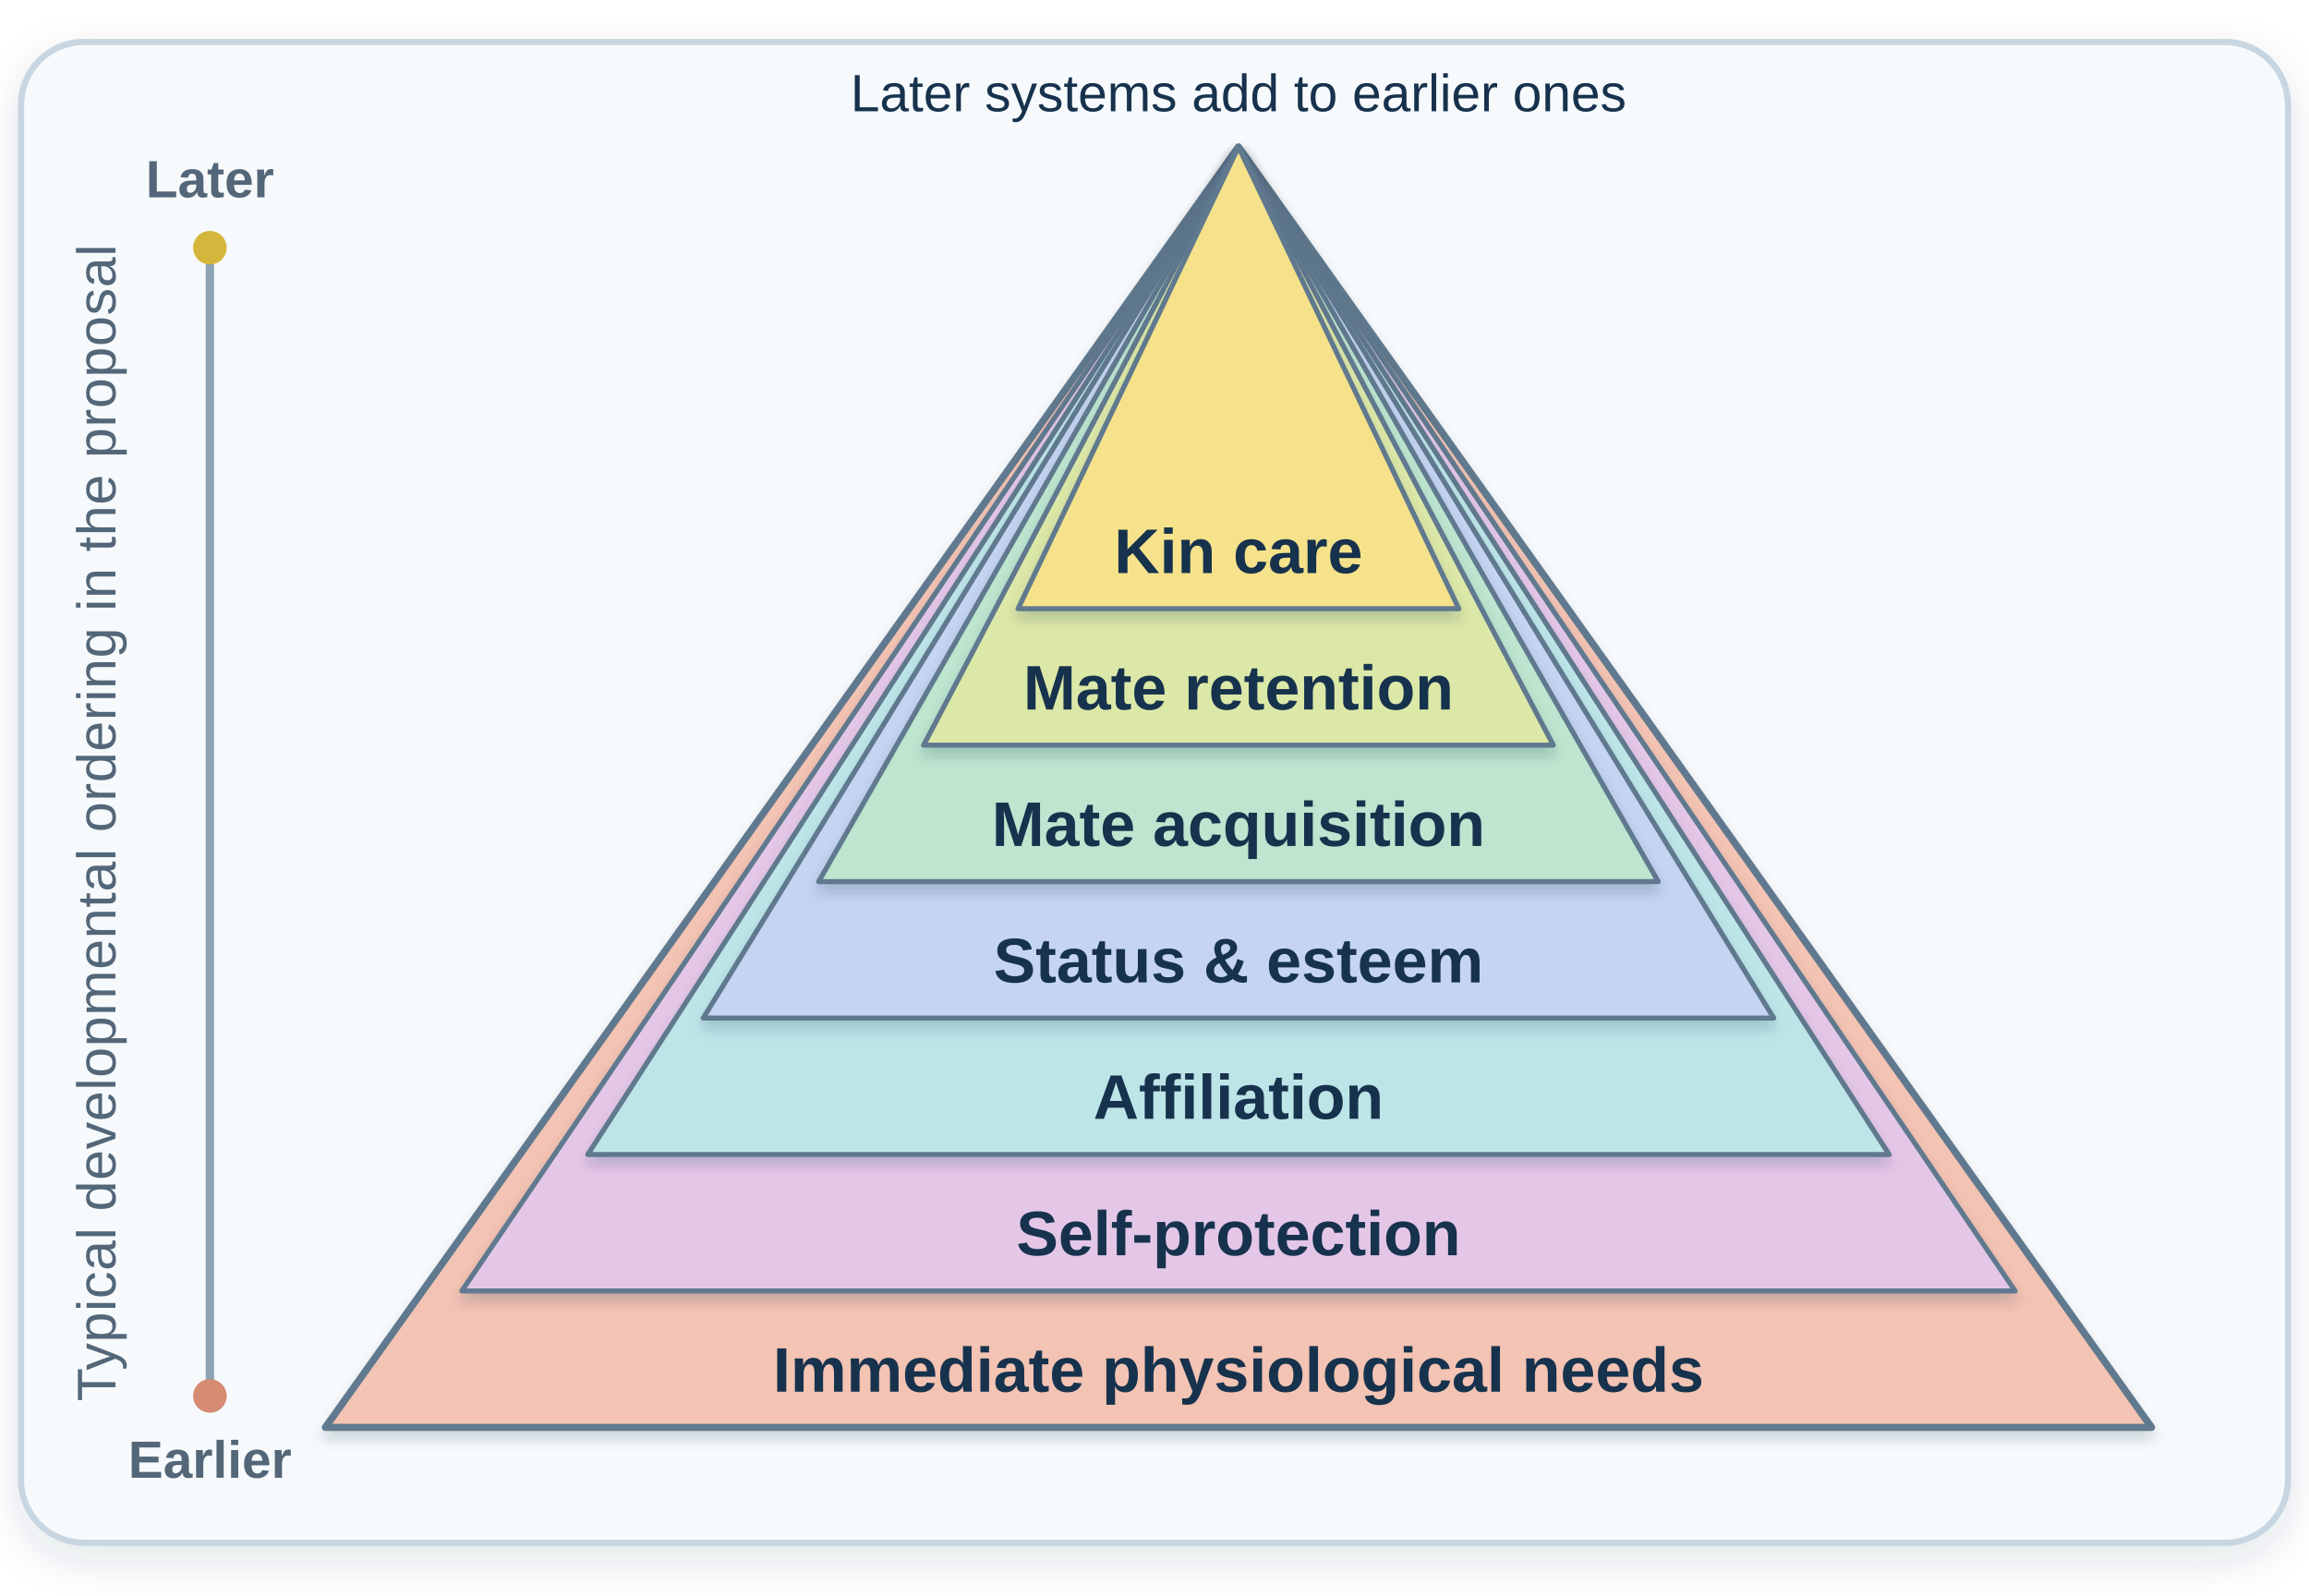
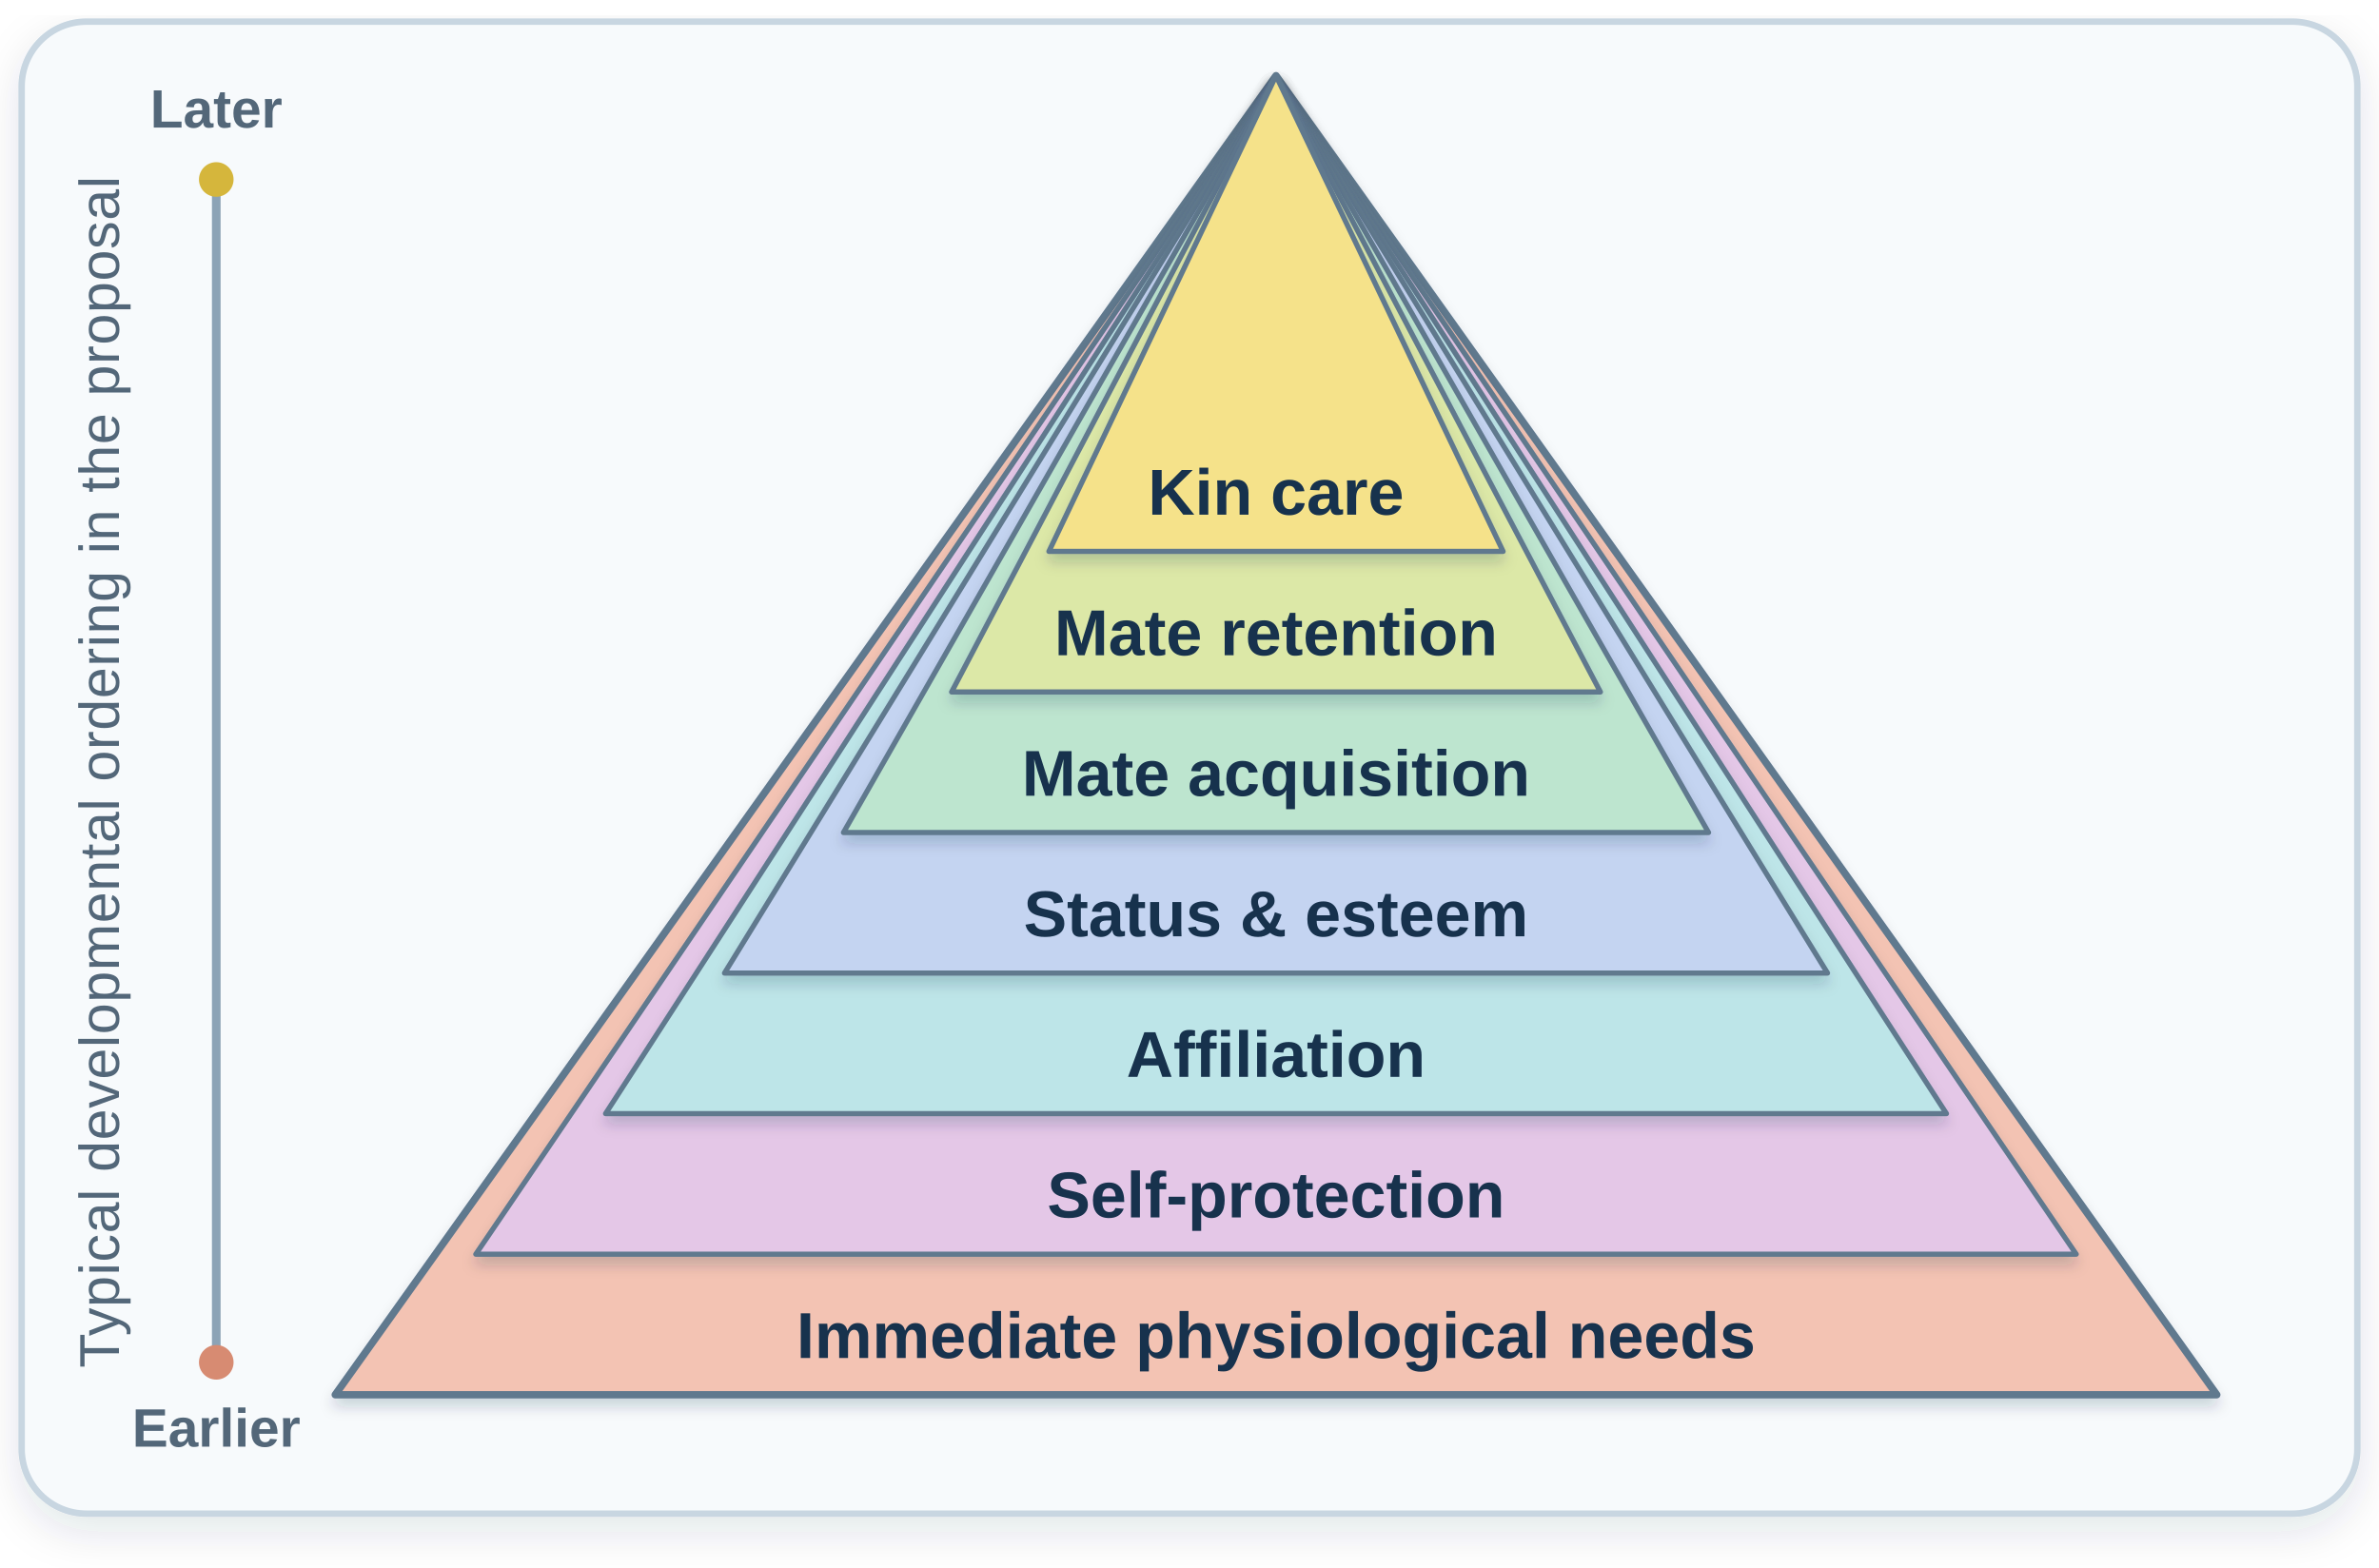
- <svg xmlns="http://www.w3.org/2000/svg" width="1100" height="760" viewBox="150 120 1100 760" role="img" aria-labelledby="title desc">
+ <svg xmlns="http://www.w3.org/2000/svg" width="1100" height="725" viewBox="150 155 1100 725" role="img" aria-labelledby="title desc" data-text-review="2026-09-14">
  <defs>
    <filter id="card-shadow" x="-8%" y="-8%" width="116%" height="122%">
      <feDropShadow dx="0" dy="7" stdDeviation="10" flood-color="#17324d" flood-opacity="0.12" />
    </filter>
    <filter id="sheet-shadow" x="-8%" y="-8%" width="116%" height="120%">
      <feDropShadow dx="0" dy="4" stdDeviation="3" flood-color="#17324d" flood-opacity="0.18" />
    </filter>
    <style>
      .figure-title { font: 700 44px Arial, Helvetica, sans-serif; fill: #17324d; }
      .figure-subtitle { font: 28px Arial, Helvetica, sans-serif; fill: #536779; }
      .layer-label { font: 700 30px Arial, Helvetica, sans-serif; fill: #17324d; }
      .axis-end { font: 700 25px Arial, Helvetica, sans-serif; fill: #536779; }
      .axis-label { font: 26px Arial, Helvetica, sans-serif; fill: #536779; letter-spacing: 0.3px; }
      .footer-strong { font: 700 30px Arial, Helvetica, sans-serif; fill: #17324d; }
      .footer { font: 25px Arial, Helvetica, sans-serif; fill: #536779; }
      .motive-sheet { stroke: #60798e; stroke-width: 2.4; stroke-linejoin: round; filter: url(#sheet-shadow); }
      .motive-sheet-outer { stroke-width: 3.4; }
    </style>
  </defs>
  <rect x="150" width="1100" height="958" fill="#ffffff" />
-   <rect x="160" y="140" width="1080" height="715" rx="30" fill="#f7fafc" stroke="#c8d6e1" stroke-width="3" filter="url(#card-shadow)" />
+   <rect x="160" y="165" width="1080" height="690" rx="30" fill="#f7fafc" stroke="#c8d6e1" stroke-width="3" filter="url(#card-shadow)" />
  <line x1="250" y1="238" x2="250" y2="785" stroke="#8ca3b6" stroke-width="4" stroke-linecap="round" />
  <circle cx="250" cy="238" r="8" fill="#d5b63c" />
  <circle cx="250" cy="785" r="8" fill="#d78b72" />
  <text class="axis-end" x="250" y="214" text-anchor="middle">Later</text>
  <text class="axis-end" x="250" y="824" text-anchor="middle">Earlier</text>
  <text class="axis-label" x="205" y="512" text-anchor="middle" transform="rotate(-90 205 512)">Typical developmental ordering in the proposal</text>
  <path class="motive-sheet motive-sheet-outer" d="M 305 800 L 740 190 L 1175 800 Z" fill="#f3c3b3" />
  <path class="motive-sheet" d="M 370 735 L 740 190 L 1110 735 Z" fill="#e4c7e7" />
  <path class="motive-sheet" d="M 430 670 L 740 190 L 1050 670 Z" fill="#bde5e8" />
  <path class="motive-sheet" d="M 485 605 L 740 190 L 995 605 Z" fill="#c4d4f1" />
  <path class="motive-sheet" d="M 540 540 L 740 190 L 940 540 Z" fill="#bde5cf" />
  <path class="motive-sheet" d="M 590 475 L 740 190 L 890 475 Z" fill="#dce8a7" />
  <path class="motive-sheet" d="M 635 410 L 740 190 L 845 410 Z" fill="#f5e28a" />
  <text class="layer-label" x="740" y="393" text-anchor="middle">Kin care</text>
  <text class="layer-label" x="740" y="458" text-anchor="middle">Mate retention</text>
  <text class="layer-label" x="740" y="523" text-anchor="middle">Mate acquisition</text>
  <text class="layer-label" x="740" y="588" text-anchor="middle">Status &amp; esteem</text>
  <text class="layer-label" x="740" y="653" text-anchor="middle">Affiliation</text>
  <text class="layer-label" x="740" y="718" text-anchor="middle">Self-protection</text>
  <text class="layer-label" x="740" y="783" text-anchor="middle">Immediate physiological needs</text>
-   <text x="740" y="173" text-anchor="middle" font-family="Arial, sans-serif" font-size="25" fill="#17324d">Later systems add to earlier ones</text>
</svg>
